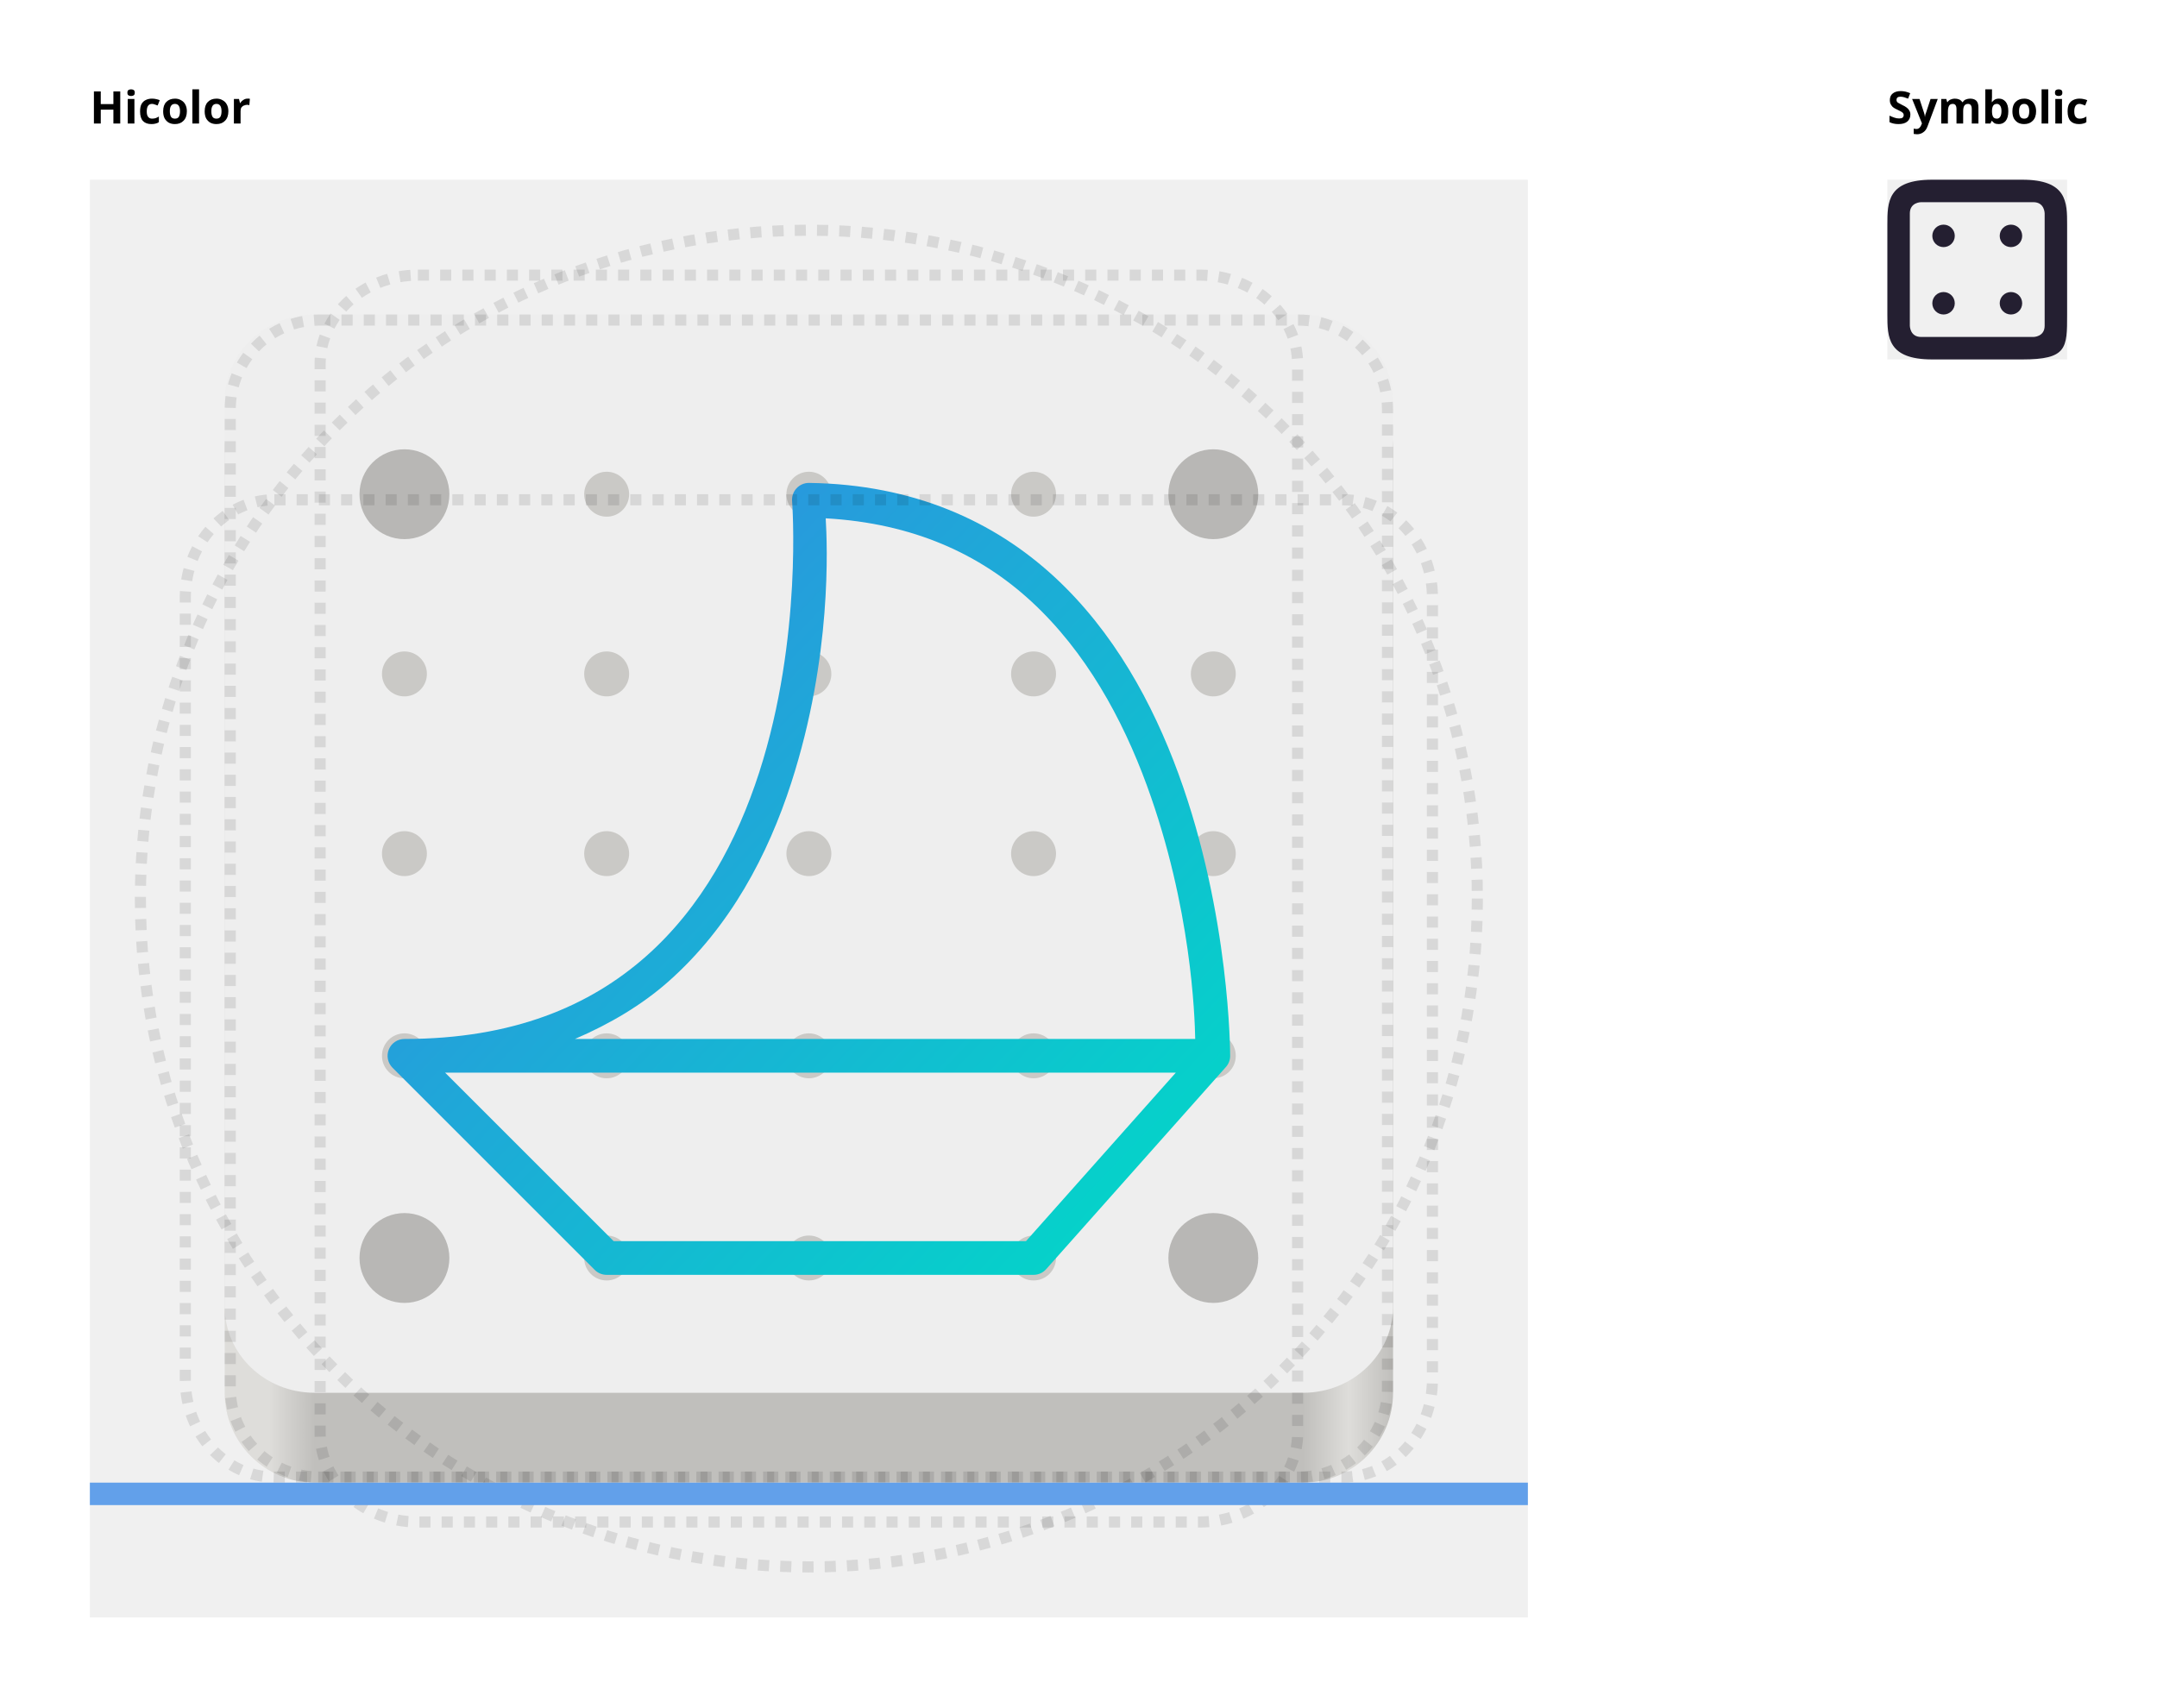
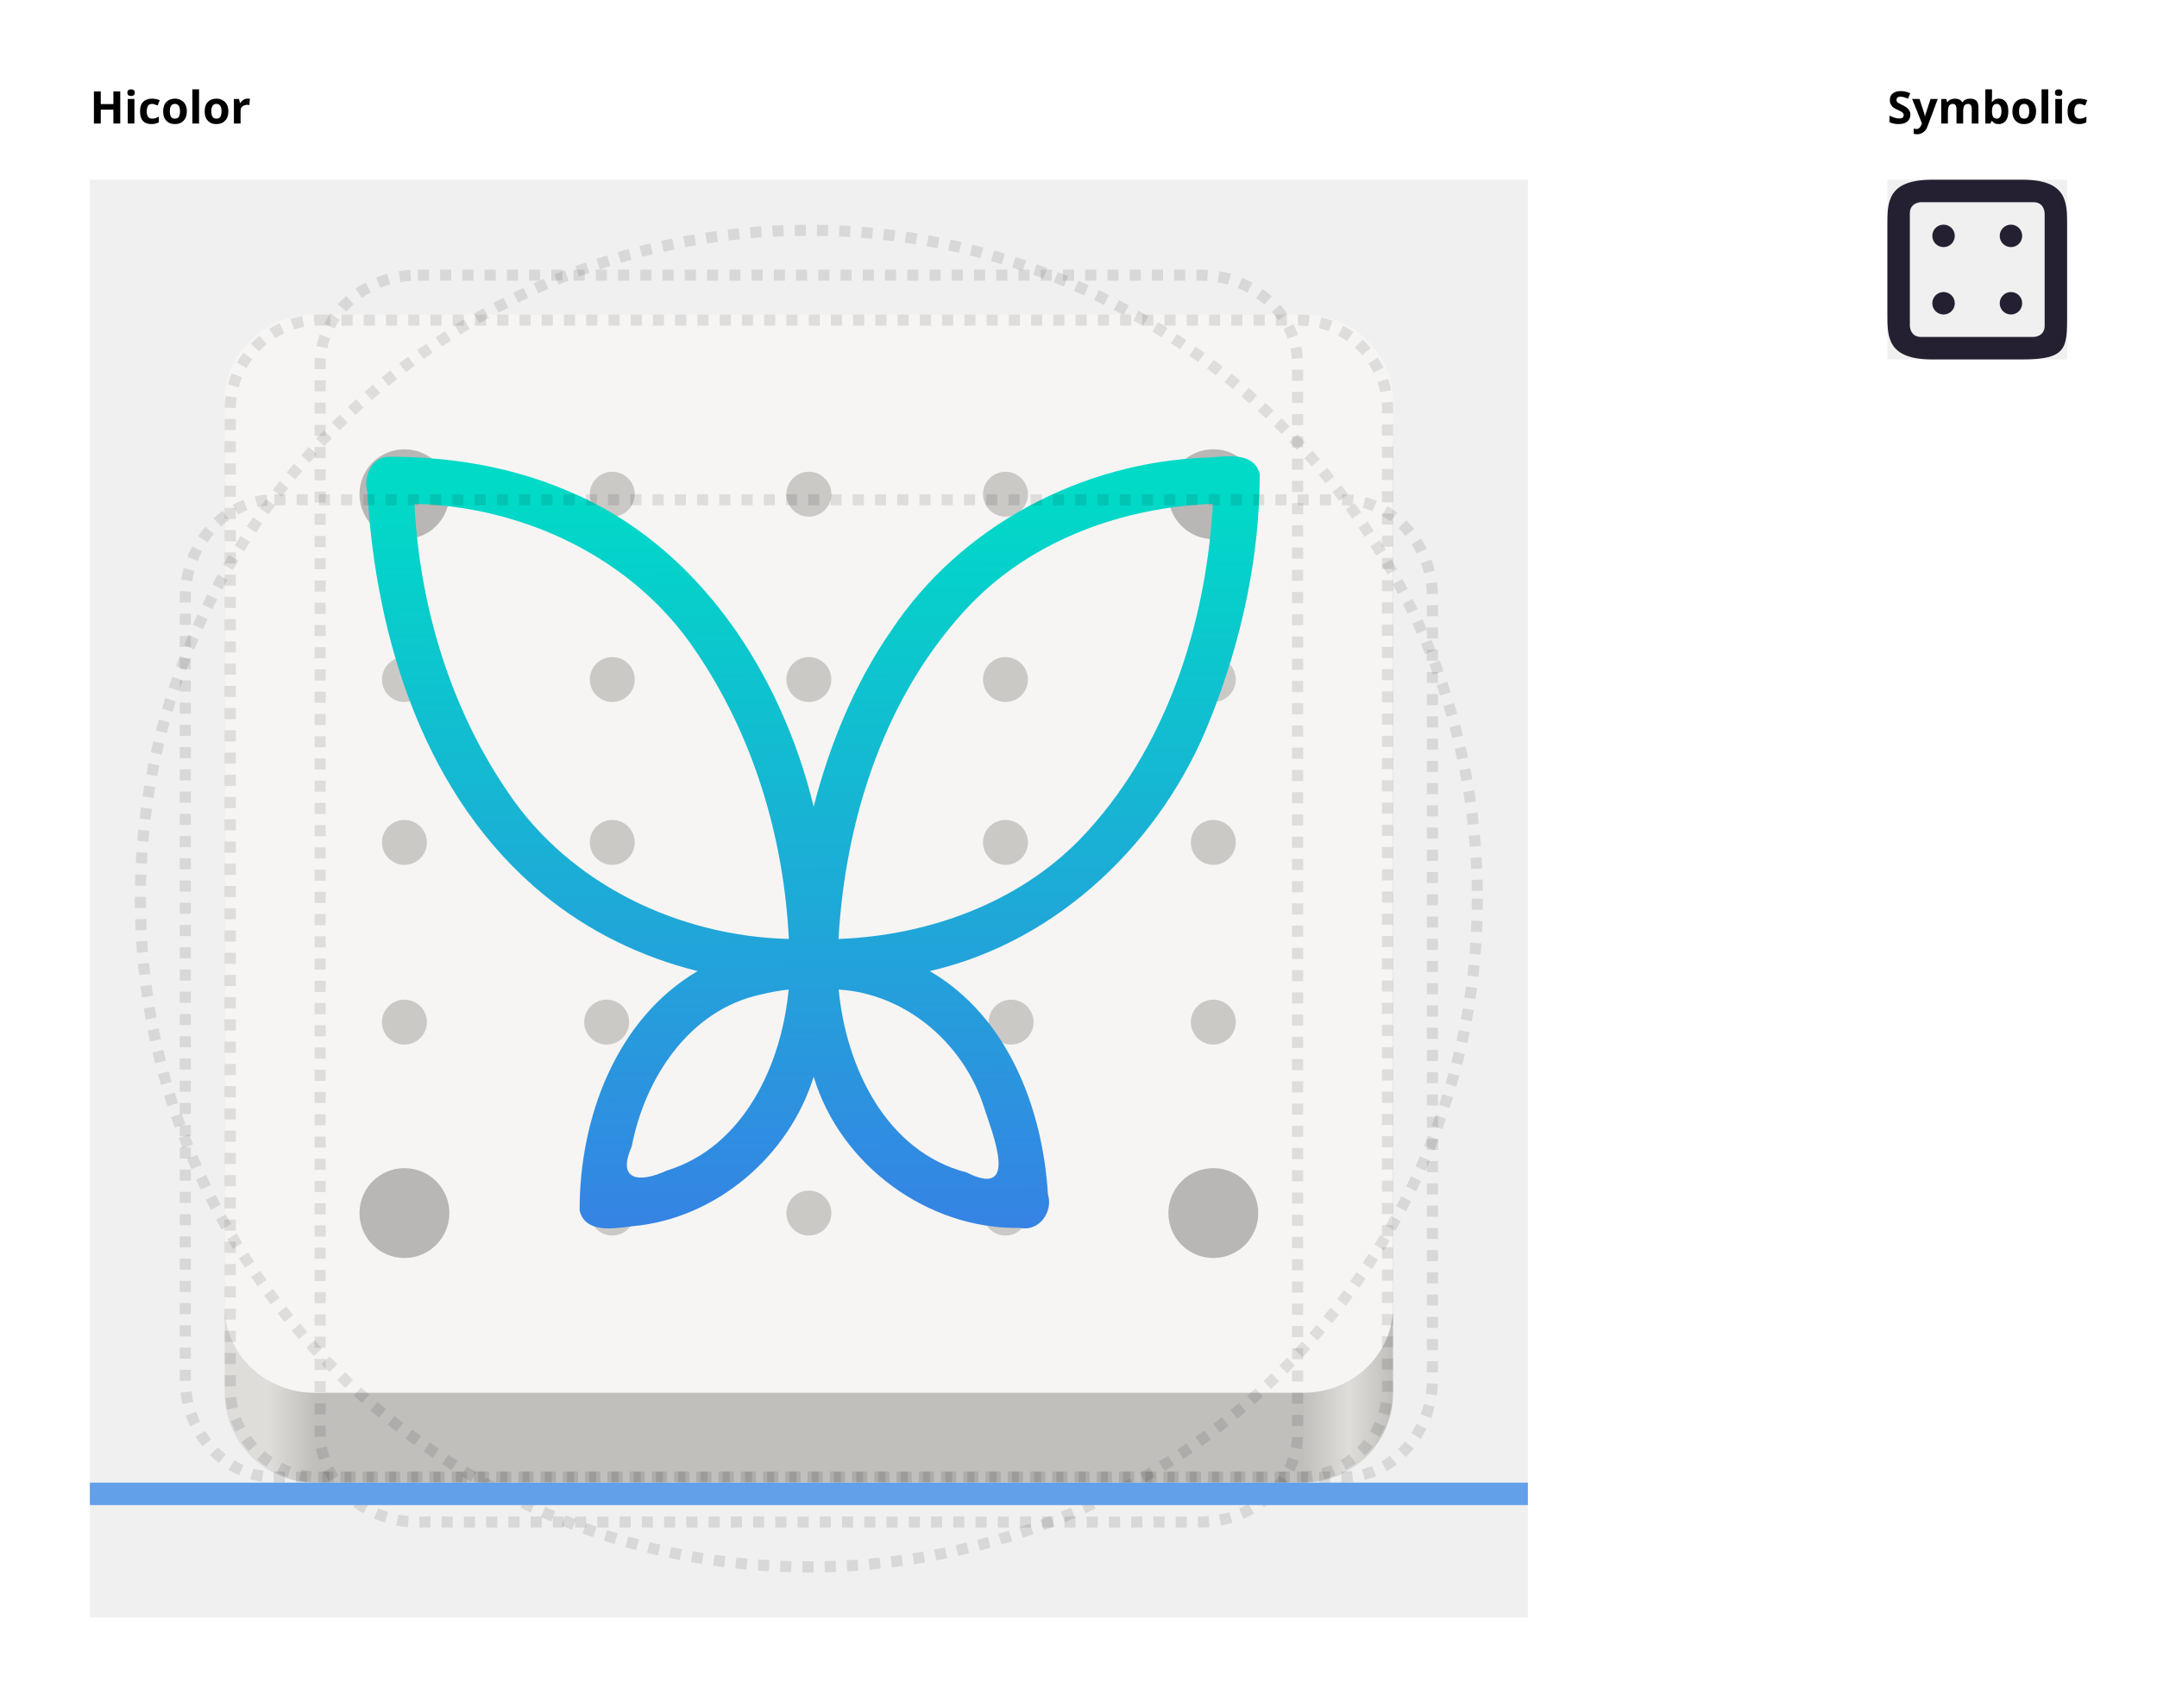
<svg xmlns="http://www.w3.org/2000/svg" xmlns:xlink="http://www.w3.org/1999/xlink" width="192" height="152" id="svg11300" version="1.0" style="display:inline;enable-background:new" viewBox="0 0 192 152">
  <defs id="defs3">
-     <linearGradient id="linearGradient1140">
-       <stop id="stop1136" offset="0" style="stop-color:#3584e4;stop-opacity:1" />
-       <stop id="stop1138" offset="1" style="stop-color:#00dac7;stop-opacity:1" />
-     </linearGradient>
-     <linearGradient id="2955" x2="1" gradientUnits="userSpaceOnUse" gradientTransform="matrix(0,6,-12,0,-64,209.9969)">
-       <stop stop-color="#C01C27" id="stop1104" style="stop-color:#00dac7;stop-opacity:1" />
-       <stop offset="1" stop-color="#E01B24" id="stop1106" style="stop-color:#a5d133;stop-opacity:1" />
+     <linearGradient id="linearGradient1248">
+       <stop style="stop-color:#00dac7;stop-opacity:1;" offset="0" id="stop1244" />
+       <stop style="stop-color:#3584e4;stop-opacity:1" offset="1" id="stop1246" />
    </linearGradient>
    <linearGradient xlink:href="#linearGradient1073" id="linearGradient1064" gradientUnits="userSpaceOnUse" gradientTransform="matrix(0.2321429,0,0,0.3289474,-8.56656,435.827)" x1="88.596" y1="-449.394" x2="536.596" y2="-449.394" />
    <linearGradient id="linearGradient1073">
      <stop style="stop-color:#deddda;stop-opacity:1" offset="0" id="stop1060" />
      <stop id="stop1062" offset="0.038" style="stop-color:#deddda;stop-opacity:1" />
      <stop style="stop-color:#c0bfbc;stop-opacity:1" offset="0.077" id="stop1064" />
      <stop id="stop1067" offset="0.923" style="stop-color:#c0bfbc;stop-opacity:1" />
      <stop style="stop-color:#deddda;stop-opacity:1" offset="0.962" id="stop1069" />
      <stop style="stop-color:#c0bfbc;stop-opacity:1" offset="1" id="stop1071" />
    </linearGradient>
-     <linearGradient y2="236" x2="96" y1="236" x1="32" gradientTransform="translate(604.8168,170.5864)" gradientUnits="userSpaceOnUse" id="linearGradient1099" xlink:href="#linearGradient1036" />
-     <linearGradient id="linearGradient1036">
-       <stop id="stop1032" offset="0" style="stop-color:#d5d3cf;stop-opacity:1;" />
-       <stop id="stop1034" offset="1" style="stop-color:#f6f5f4;stop-opacity:1" />
-     </linearGradient>
-     <radialGradient r="32" fy="-76" fx="-244" cy="-76" cx="-244" gradientTransform="matrix(0.8833333,0,0,0.8833333,-460.3502,463.1197)" gradientUnits="userSpaceOnUse" id="radialGradient1103" xlink:href="#linearGradient1069" />
-     <linearGradient id="linearGradient1069">
-       <stop id="stop1065" offset="0" style="stop-color:#d5d3cf;stop-opacity:1" />
-       <stop id="stop1067-1" offset="1" style="stop-color:#949390;stop-opacity:1" />
-     </linearGradient>
-     <linearGradient gradientUnits="userSpaceOnUse" y2="232" x2="64" y1="262.5" x1="64" id="linearGradient1027" xlink:href="#linearGradient1025" gradientTransform="translate(-470.5864,432.8168)" />
-     <linearGradient id="linearGradient1025">
-       <stop id="stop1021" offset="0" style="stop-color:#9a9996;stop-opacity:1" />
-       <stop id="stop1023" offset="1" style="stop-color:#77767b;stop-opacity:1" />
-     </linearGradient>
-     <clipPath clipPathUnits="userSpaceOnUse" id="clipPath1609-7">
-       <path id="path1611-5" d="m 252,116 28,-28 v -8 h -36 v 36 z" style="fill:#e74747;stroke:none;stroke-width:0.25px;stroke-linecap:butt;stroke-linejoin:miter;stroke-opacity:1" />
-     </clipPath>
-     <linearGradient id="linearGradient1697">
-       <stop id="stop1685" offset="0" style="stop-color:#deddda;stop-opacity:1" />
-       <stop style="stop-color:#eeeeec;stop-opacity:1" offset="0.045" id="stop1687" />
-       <stop id="stop1689" offset="0.091" style="stop-color:#deddda;stop-opacity:1" />
-       <stop style="stop-color:#deddda;stop-opacity:1" offset="0.909" id="stop1691" />
-       <stop id="stop1693" offset="0.955" style="stop-color:#eeeeec;stop-opacity:1" />
-       <stop id="stop1695" offset="1" style="stop-color:#c0bfbc;stop-opacity:1" />
-     </linearGradient>
-     <clipPath clipPathUnits="userSpaceOnUse" id="clipPath1289">
-       <path style="display:inline;opacity:1;vector-effect:none;fill:none;fill-opacity:1;stroke:#000000;stroke-width:4;stroke-linecap:round;stroke-linejoin:round;stroke-miterlimit:4;stroke-dasharray:none;stroke-dashoffset:0;stroke-opacity:1;marker:none;marker-start:none;marker-mid:none;marker-end:none;paint-order:normal;enable-background:new" d="m 64,-148 h 64 l 64,-64 64,64 h 192 c 17.728,0 32,14.272 32,32 v 288 c 0,17.728 -14.272,32 -32,32 H 256 l -64,-64 -64,64 H 64 C 46.272,204 32,189.728 32,172 v -288 c 0,-17.728 14.409,-34.199 32,-32 z" id="path1291" />
-     </clipPath>
-     <linearGradient id="2955-3" x2="1" gradientUnits="userSpaceOnUse" gradientTransform="matrix(0,6,-12,0,-64,209.9969)">
-       <stop stop-color="#C01C27" id="stop91-0-7-4" style="stop-color:#00dac7;stop-opacity:1" />
-       <stop offset="1" stop-color="#E01B24" id="stop93-2-5-7" style="stop-color:#a5d133;stop-opacity:1" />
-     </linearGradient>
-     <clipPath clipPathUnits="userSpaceOnUse" id="clipPath1609">
-       <path id="path1611" d="m 252,116 28,-28 v -8 h -36 v 36 z" style="fill:#e74747;stroke:none;stroke-width:0.25px;stroke-linecap:butt;stroke-linejoin:miter;stroke-opacity:1" />
-     </clipPath>
-     <linearGradient xlink:href="#linearGradient1140" id="linearGradient1161" x1="36" y1="44" x2="108" y2="112" gradientUnits="userSpaceOnUse" />
+     <linearGradient xlink:href="#linearGradient1248" id="linearGradient1250" x1="71.822" y1="43.805" x2="72.203" y2="108.537" gradientUnits="userSpaceOnUse" gradientTransform="translate(-8,156)" />
  </defs>
  <g id="layer1" style="display:inline" transform="translate(8,-156)">
    <g id="layer4" style="display:inline">
      <rect y="172" x="9.2651362e-08" height="128" width="128" id="hicolor" style="display:inline;overflow:visible;visibility:visible;fill:#f0f0f0;fill-opacity:0;fill-rule:nonzero;stroke:none;stroke-width:0.5;marker:none;enable-background:accumulate" />
      <rect style="display:inline;overflow:visible;visibility:visible;fill:#f0f0f0;fill-opacity:0;fill-rule:nonzero;stroke:none;stroke-width:0.5;marker:none;enable-background:accumulate" id="symbolic" width="16" height="16" x="160" y="172" />
    </g>
    <g id="layer2" style="display:inline">
      <g style="display:inline;fill:#000000;enable-background:new" transform="matrix(7.991171,0,0,8.003641,-167.7909,-4846.078)" id="g12027" />
      <rect style="display:inline;overflow:visible;visibility:visible;fill:#f0f0f0;fill-opacity:1;fill-rule:nonzero;stroke:none;stroke-width:0.5;marker:none;enable-background:accumulate" id="128" width="128" height="128" x="9.2651362e-08" y="172" />
      <g id="g883" style="fill:none;fill-opacity:0.251;stroke:#a579b3;stroke-opacity:1" transform="translate(-24,24)" />
      <g id="g900" style="fill:none;fill-opacity:0.251;stroke:#a579b3;stroke-opacity:1" transform="translate(-24,24)" />
      <rect y="172" x="160" height="16" width="16" id="16" style="display:inline;overflow:visible;visibility:visible;fill:#f0f0f0;fill-opacity:1;fill-rule:nonzero;stroke:none;stroke-width:0.5;marker:none;enable-background:accumulate" />
      <text xml:space="preserve" style="font-style:normal;font-variant:normal;font-weight:bold;font-stretch:normal;font-size:4px;line-height:125%;font-family:Cantarell;-inkscape-font-specification:'Cantarell, Bold';text-align:start;writing-mode:lr-tb;text-anchor:start;display:inline;fill:#000000;fill-opacity:1;stroke:none;stroke-width:0.333;enable-background:new" x="0" y="167" id="text863">
        <tspan style="font-size:4px;stroke-width:0.333" id="tspan861" x="0" y="167">Hicolor</tspan>
      </text>
      <text id="text867" y="167" x="160" style="font-style:normal;font-variant:normal;font-weight:bold;font-stretch:normal;font-size:4px;line-height:125%;font-family:Cantarell;-inkscape-font-specification:'Cantarell, Bold';text-align:start;writing-mode:lr-tb;text-anchor:start;display:inline;fill:#000000;fill-opacity:1;stroke:none;stroke-width:0.333;enable-background:new" xml:space="preserve">
        <tspan y="167" x="160" id="tspan865" style="font-size:4px;stroke-width:0.333">Symbolic</tspan>
      </text>
    </g>
    <g id="layer9" style="display:inline">
      <circle style="display:inline;fill:#deddda;fill-opacity:1;stroke:none;stroke-width:1;stroke-linecap:round;stroke-linejoin:round;enable-background:new" id="path1288-2-0-3" cx="46" cy="232" r="2" />
      <rect style="display:inline;vector-effect:none;fill:url(#linearGradient1064);fill-opacity:1;stroke:none;stroke-width:0.25;stroke-linecap:butt;stroke-linejoin:miter;stroke-miterlimit:4;stroke-dasharray:none;stroke-dashoffset:0;stroke-opacity:1;marker:none;marker-start:none;marker-mid:none;marker-end:none;paint-order:normal;enable-background:new" id="rect1048" width="104" height="100" x="12" y="188" rx="8" ry="8" />
-       <rect ry="7.68" rx="8" y="184" x="12" height="96" width="104" id="rect929-36-9" style="display:inline;vector-effect:none;fill:#eeeeee;fill-opacity:1;stroke:none;stroke-width:0.245;stroke-linecap:butt;stroke-linejoin:miter;stroke-miterlimit:4;stroke-dasharray:none;stroke-dashoffset:0;stroke-opacity:1;marker:none;marker-start:none;marker-mid:none;marker-end:none;paint-order:normal;enable-background:new" />
+       <rect ry="7.68" rx="8" y="184" x="12" height="96" width="104" id="rect929-36-9" style="display:inline;vector-effect:none;fill:#f6f5f4;fill-opacity:1;stroke:none;stroke-width:0.245;stroke-linecap:butt;stroke-linejoin:miter;stroke-miterlimit:4;stroke-dasharray:none;stroke-dashoffset:0;stroke-opacity:1;marker:none;marker-start:none;marker-mid:none;marker-end:none;paint-order:normal;enable-background:new" />
      <circle style="fill:#b8b7b5;fill-opacity:1;stroke:none;stroke-width:2;stroke-linecap:round;stroke-linejoin:round" id="path1288" cx="28" cy="200" r="4" />
      <circle style="display:inline;fill:#b8b7b5;fill-opacity:1;stroke:none;stroke-width:2;stroke-linecap:round;stroke-linejoin:round;enable-background:new" id="path1288-6" cx="100" cy="200" r="4" />
-       <circle style="display:inline;fill:#b8b7b5;fill-opacity:1;stroke:none;stroke-width:2;stroke-linecap:round;stroke-linejoin:round;enable-background:new" id="path1288-62" cx="100" cy="268" r="4" />
-       <circle style="display:inline;fill:#b8b7b5;fill-opacity:1;stroke:none;stroke-width:2;stroke-linecap:round;stroke-linejoin:round;enable-background:new" id="path1288-1" cx="28" cy="268" r="4" />
-       <circle style="display:inline;fill:#cac9c6;fill-opacity:1;stroke:none;stroke-width:1;stroke-linecap:round;stroke-linejoin:round;enable-background:new" id="path1288-2" cx="28" cy="250" r="2" />
-       <circle style="display:inline;fill:#cac9c6;fill-opacity:1;stroke:none;stroke-width:1;stroke-linecap:round;stroke-linejoin:round;enable-background:new" id="path1288-2-7" cx="46" cy="250" r="2" />
-       <circle style="display:inline;fill:#cac9c6;fill-opacity:1;stroke:none;stroke-width:1;stroke-linecap:round;stroke-linejoin:round;enable-background:new" id="path1288-2-0" cx="28" cy="232" r="2" />
-       <circle style="display:inline;fill:#cac9c6;fill-opacity:1;stroke:none;stroke-width:1;stroke-linecap:round;stroke-linejoin:round;enable-background:new" id="path1288-2-9" cx="64" cy="250" r="2" />
-       <circle style="display:inline;fill:#cac9c6;fill-opacity:1;stroke:none;stroke-width:1;stroke-linecap:round;stroke-linejoin:round;enable-background:new" id="path1288-2-3" cx="46" cy="268" r="2" />
-       <circle style="display:inline;fill:#cac9c6;fill-opacity:1;stroke:none;stroke-width:1;stroke-linecap:round;stroke-linejoin:round;enable-background:new" id="path1288-2-6" cx="84" cy="268" r="2" />
-       <circle style="display:inline;fill:#cac9c6;fill-opacity:1;stroke:none;stroke-width:1;stroke-linecap:round;stroke-linejoin:round;enable-background:new" id="path1288-2-06" cx="84" cy="250" r="2" />
-       <circle style="display:inline;fill:#cac9c6;fill-opacity:1;stroke:none;stroke-width:1;stroke-linecap:round;stroke-linejoin:round;enable-background:new" id="path1288-2-2" cx="100" cy="250" r="2" />
-       <circle style="display:inline;fill:#cac9c6;fill-opacity:1;stroke:none;stroke-width:1;stroke-linecap:round;stroke-linejoin:round;enable-background:new" id="path1288-2-61" cx="84" cy="232" r="2" />
-       <circle style="display:inline;fill:#cac9c6;fill-opacity:1;stroke:none;stroke-width:1;stroke-linecap:round;stroke-linejoin:round;enable-background:new" id="path1288-2-8" cx="84" cy="216" r="2" />
-       <circle style="display:inline;fill:#cac9c6;fill-opacity:1;stroke:none;stroke-width:1;stroke-linecap:round;stroke-linejoin:round;enable-background:new" id="path1288-2-79" cx="64" cy="216" r="2" />
-       <circle style="display:inline;fill:#cac9c6;fill-opacity:1;stroke:none;stroke-width:1;stroke-linecap:round;stroke-linejoin:round;enable-background:new" id="path1288-2-20" cx="46" cy="216" r="2" />
-       <circle style="display:inline;fill:#cac9c6;fill-opacity:1;stroke:none;stroke-width:1;stroke-linecap:round;stroke-linejoin:round;enable-background:new" id="path1288-2-23" cx="28" cy="216" r="2" />
-       <circle style="display:inline;fill:#cac9c6;fill-opacity:1;stroke:none;stroke-width:1;stroke-linecap:round;stroke-linejoin:round;enable-background:new" id="path1288-2-75" cx="46" cy="200" r="2" />
-       <circle style="display:inline;fill:#cac9c6;fill-opacity:1;stroke:none;stroke-width:1;stroke-linecap:round;stroke-linejoin:round;enable-background:new" id="path1288-2-92" cx="84" cy="200" r="2" />
-       <circle style="display:inline;fill:#cac9c6;fill-opacity:1;stroke:none;stroke-width:1;stroke-linecap:round;stroke-linejoin:round;enable-background:new" id="path1288-2-28" cx="100" cy="216" r="2" />
+       <circle style="display:inline;fill:#b8b7b5;fill-opacity:1;stroke:none;stroke-width:2;stroke-linecap:round;stroke-linejoin:round;enable-background:new" id="path1288-62" cx="100" cy="264" r="4" />
+       <circle style="display:inline;fill:#b8b7b5;fill-opacity:1;stroke:none;stroke-width:2;stroke-linecap:round;stroke-linejoin:round;enable-background:new" id="path1288-1" cx="28" cy="264" r="4" />
+       <circle style="display:inline;fill:#cac9c6;fill-opacity:1;stroke:none;stroke-width:1;stroke-linecap:round;stroke-linejoin:round;enable-background:new" id="path1288-2" cx="28" cy="247" r="2" />
+       <circle style="display:inline;fill:#cac9c6;fill-opacity:1;stroke:none;stroke-width:1;stroke-linecap:round;stroke-linejoin:round;enable-background:new" id="path1288-2-7" cx="46" cy="247" r="2" />
+       <circle style="display:inline;fill:#cac9c6;fill-opacity:1;stroke:none;stroke-width:1;stroke-linecap:round;stroke-linejoin:round;enable-background:new" id="path1288-2-0" cx="28" cy="231" r="2" />
+       <circle style="display:inline;fill:#cac9c6;fill-opacity:1;stroke:none;stroke-width:1;stroke-linecap:round;stroke-linejoin:round;enable-background:new" id="path1288-2-9" cx="64" cy="247" r="2" />
+       <circle style="display:inline;fill:#cac9c6;fill-opacity:1;stroke:none;stroke-width:1;stroke-linecap:round;stroke-linejoin:round;enable-background:new" id="path1288-2-3" cx="46.5" cy="264" r="2" />
+       <circle style="display:inline;fill:#cac9c6;fill-opacity:1;stroke:none;stroke-width:1;stroke-linecap:round;stroke-linejoin:round;enable-background:new" id="path1288-2-6" cx="81.5" cy="264" r="2" />
+       <circle style="display:inline;fill:#cac9c6;fill-opacity:1;stroke:none;stroke-width:1;stroke-linecap:round;stroke-linejoin:round;enable-background:new" id="path1288-2-06" cx="82" cy="247" r="2" />
+       <circle style="display:inline;fill:#cac9c6;fill-opacity:1;stroke:none;stroke-width:1;stroke-linecap:round;stroke-linejoin:round;enable-background:new" id="path1288-2-2" cx="100" cy="247" r="2" />
+       <circle style="display:inline;fill:#cac9c6;fill-opacity:1;stroke:none;stroke-width:1;stroke-linecap:round;stroke-linejoin:round;enable-background:new" id="path1288-2-61" cx="81.5" cy="231" r="2" />
+       <circle style="display:inline;fill:#cac9c6;fill-opacity:1;stroke:none;stroke-width:1;stroke-linecap:round;stroke-linejoin:round;enable-background:new" id="path1288-2-8" cx="81.5" cy="216.5" r="2" />
+       <circle style="display:inline;fill:#cac9c6;fill-opacity:1;stroke:none;stroke-width:1;stroke-linecap:round;stroke-linejoin:round;enable-background:new" id="path1288-2-79" cx="64" cy="216.5" r="2" />
+       <circle style="display:inline;fill:#cac9c6;fill-opacity:1;stroke:none;stroke-width:1;stroke-linecap:round;stroke-linejoin:round;enable-background:new" id="path1288-2-20" cx="46.5" cy="216.5" r="2" />
+       <circle style="display:inline;fill:#cac9c6;fill-opacity:1;stroke:none;stroke-width:1;stroke-linecap:round;stroke-linejoin:round;enable-background:new" id="path1288-2-23" cx="28" cy="216.5" r="2" />
+       <circle style="display:inline;fill:#cac9c6;fill-opacity:1;stroke:none;stroke-width:1;stroke-linecap:round;stroke-linejoin:round;enable-background:new" id="path1288-2-75" cx="46.5" cy="200" r="2" />
+       <circle style="display:inline;fill:#cac9c6;fill-opacity:1;stroke:none;stroke-width:1;stroke-linecap:round;stroke-linejoin:round;enable-background:new" id="path1288-2-92" cx="81.5" cy="200" r="2" />
+       <circle style="display:inline;fill:#cac9c6;fill-opacity:1;stroke:none;stroke-width:1;stroke-linecap:round;stroke-linejoin:round;enable-background:new" id="path1288-2-28" cx="100" cy="216.5" r="2" />
      <path id="rect1528" style="fill:#241f31;fill-opacity:1;stroke:none;stroke-width:2;stroke-linecap:round;stroke-linejoin:round" d="m 172,16 c -4,0 -4,2 -4,4 v 8 c 0,2 0,4 4,4 h 8 c 4,0 4,-1 4,-4 v -8 c 0,-2 0,-4 -4,-4 z m -1,2 h 10 c 1,0 1,1 1,1 v 10 c 0,1 -1,1 -1,1 h -10 c -1,0 -1,-1 -1,-1 V 19 c 0,-1 1,-1 1,-1 z" transform="translate(-8,156)" />
      <circle style="fill:#241f31;fill-opacity:1;stroke:none;stroke-width:2;stroke-linecap:round;stroke-linejoin:round" id="path1533" cx="165" cy="177" r="1" />
      <circle style="fill:#241f31;fill-opacity:1;stroke:none;stroke-width:2;stroke-linecap:round;stroke-linejoin:round" id="path1535" cx="171" cy="177" r="1" />
      <circle style="fill:#241f31;fill-opacity:1;stroke:none;stroke-width:2;stroke-linecap:round;stroke-linejoin:round" id="path1537" cx="165" cy="183" r="1" />
      <circle style="fill:#241f31;fill-opacity:1;stroke:none;stroke-width:2;stroke-linecap:round;stroke-linejoin:round" id="path1539" cx="171" cy="183" r="1" />
-       <circle style="display:inline;fill:#cac9c6;fill-opacity:1;stroke:none;stroke-width:1;stroke-linecap:round;stroke-linejoin:round;enable-background:new" id="path1288-2-0-6" cx="100" cy="232" r="2" />
-       <circle style="display:inline;fill:#cac9c6;fill-opacity:1;stroke:none;stroke-width:1;stroke-linecap:round;stroke-linejoin:round;enable-background:new" id="path1288-2-0-7" cx="46" cy="232" r="2" />
-       <circle style="display:inline;fill:#cac9c6;fill-opacity:1;stroke:none;stroke-width:1;stroke-linecap:round;stroke-linejoin:round;enable-background:new" id="path1288-2-0-5" cx="64" cy="232" r="2" />
+       <circle style="display:inline;fill:#cac9c6;fill-opacity:1;stroke:none;stroke-width:1;stroke-linecap:round;stroke-linejoin:round;enable-background:new" id="path1288-2-0-6" cx="100" cy="231" r="2" />
+       <circle style="display:inline;fill:#cac9c6;fill-opacity:1;stroke:none;stroke-width:1;stroke-linecap:round;stroke-linejoin:round;enable-background:new" id="path1288-2-0-7" cx="46.5" cy="231" r="2" />
+       <circle style="display:inline;fill:#cac9c6;fill-opacity:1;stroke:none;stroke-width:1;stroke-linecap:round;stroke-linejoin:round;enable-background:new" id="path1288-2-0-5" cx="64" cy="231" r="2" />
      <circle style="display:inline;fill:#cac9c6;fill-opacity:1;stroke:none;stroke-width:1;stroke-linecap:round;stroke-linejoin:round;enable-background:new" id="path1288-2-0-35" cx="64" cy="200" r="2" />
-       <circle style="display:inline;fill:#cac9c6;fill-opacity:1;stroke:none;stroke-width:1;stroke-linecap:round;stroke-linejoin:round;enable-background:new" id="path1288-2-0-62" cx="64" cy="268" r="2" />
-       <path id="path1142" style="color:#000000;font-style:normal;font-variant:normal;font-weight:normal;font-stretch:normal;font-size:medium;line-height:normal;font-family:sans-serif;font-variant-ligatures:normal;font-variant-position:normal;font-variant-caps:normal;font-variant-numeric:normal;font-variant-alternates:normal;font-variant-east-asian:normal;font-feature-settings:normal;font-variation-settings:normal;text-indent:0;text-align:start;text-decoration:none;text-decoration-line:none;text-decoration-style:solid;text-decoration-color:#000000;letter-spacing:normal;word-spacing:normal;text-transform:none;writing-mode:lr-tb;direction:ltr;text-orientation:mixed;dominant-baseline:auto;baseline-shift:baseline;text-anchor:start;white-space:normal;shape-padding:0;shape-margin:0;inline-size:0;clip-rule:nonzero;display:inline;overflow:visible;visibility:visible;isolation:auto;mix-blend-mode:normal;color-interpolation:sRGB;color-interpolation-filters:linearRGB;solid-color:#000000;solid-opacity:1;vector-effect:none;fill:url(#linearGradient1161);fill-opacity:1;fill-rule:nonzero;stroke:none;stroke-linecap:round;stroke-linejoin:round;stroke-miterlimit:4;stroke-dasharray:none;stroke-dashoffset:0;stroke-opacity:1;color-rendering:auto;image-rendering:auto;shape-rendering:auto;text-rendering:auto;enable-background:accumulate;stop-color:#000000;stop-opacity:1;opacity:1" d="M 72.021 42.994 A 1.5 1.5 0 0 0 70.506 44.615 C 70.506 44.615 71.46 56.759 67.572 68.787 C 65.629 74.801 62.49 80.734 57.506 85.141 C 52.521 89.547 45.691 92.5 36 92.5 A 1.5 1.5 0 0 0 34.939 95.061 L 52.939 113.061 A 1.5 1.5 0 0 0 54 113.5 L 92 113.5 A 1.5 1.5 0 0 0 93.121 112.996 L 109.092 95.029 L 109.102 95.02 A 1.5 1.5 0 0 0 109.121 94.996 A 1.5 1.5 0 0 0 109.168 94.941 A 1.5 1.5 0 0 0 109.188 94.916 A 1.5 1.5 0 0 0 109.189 94.912 A 1.5 1.5 0 0 0 109.246 94.834 A 1.5 1.5 0 0 0 109.285 94.771 A 1.5 1.5 0 0 0 109.301 94.746 A 1.5 1.5 0 0 0 109.336 94.682 A 1.5 1.5 0 0 0 109.35 94.654 A 1.5 1.5 0 0 0 109.379 94.59 A 1.5 1.5 0 0 0 109.391 94.561 A 1.5 1.5 0 0 0 109.416 94.492 A 1.5 1.5 0 0 0 109.426 94.463 A 1.5 1.5 0 0 0 109.447 94.395 A 1.5 1.5 0 0 0 109.455 94.365 A 1.5 1.5 0 0 0 109.471 94.295 A 1.5 1.5 0 0 0 109.477 94.264 A 1.5 1.5 0 0 0 109.479 94.252 A 1.5 1.5 0 0 0 109.49 94.162 A 1.5 1.5 0 0 0 109.498 94.059 A 1.5 1.5 0 0 0 109.5 94 C 109.5 94 109.498 93.958 109.498 93.957 C 109.498 93.833 109.495 81.47 104.908 68.918 C 102.603 62.61 99.131 56.222 93.828 51.336 C 88.525 46.45 81.362 43.123 72.021 42.994 z M 73.498 46.146 C 81.346 46.589 87.277 49.378 91.797 53.543 C 96.619 57.986 99.897 63.941 102.092 69.947 C 106.044 80.763 106.346 90.447 106.389 92.5 L 51.176 92.5 C 54.33 91.143 57.153 89.458 59.494 87.389 C 65.01 82.513 68.371 76.071 70.428 69.709 C 74.079 58.412 73.637 48.519 73.498 46.146 z M 39.621 95.5 L 104.66 95.5 L 91.326 110.5 L 54.621 110.5 L 39.621 95.5 z " transform="translate(-8,156)" />
+       <circle style="display:inline;fill:#cac9c6;fill-opacity:1;stroke:none;stroke-width:1;stroke-linecap:round;stroke-linejoin:round;enable-background:new" id="path1288-2-0-62" cx="64" cy="264" r="2" />
+       <path id="path1218" style="color:#000000;font-style:normal;font-variant:normal;font-weight:normal;font-stretch:normal;font-size:medium;line-height:normal;font-family:sans-serif;font-variant-ligatures:normal;font-variant-position:normal;font-variant-caps:normal;font-variant-numeric:normal;font-variant-alternates:normal;font-variant-east-asian:normal;font-feature-settings:normal;font-variation-settings:normal;text-indent:0;text-align:start;text-decoration:none;text-decoration-line:none;text-decoration-style:solid;text-decoration-color:#000000;letter-spacing:normal;word-spacing:normal;text-transform:none;writing-mode:lr-tb;direction:ltr;text-orientation:mixed;dominant-baseline:auto;baseline-shift:baseline;text-anchor:start;white-space:normal;shape-padding:0;shape-margin:0;inline-size:0;clip-rule:nonzero;display:inline;overflow:visible;visibility:visible;opacity:1;isolation:auto;mix-blend-mode:normal;color-interpolation:sRGB;color-interpolation-filters:linearRGB;solid-color:#000000;solid-opacity:1;vector-effect:none;fill:url(#linearGradient1250);fill-opacity:1;fill-rule:nonzero;stroke:none;stroke-linecap:round;stroke-linejoin:round;stroke-miterlimit:10;stroke-dasharray:none;stroke-dashoffset:0;stroke-opacity:1;color-rendering:auto;image-rendering:auto;shape-rendering:auto;text-rendering:auto;enable-background:accumulate;stop-color:#000000;stop-opacity:1" d="m 26.684,196.666 c -1.581,-0.047 -2.375,1.754 -1.988,3.118 0.774,13.21 5.135,27.212 15.698,35.867 3.977,3.267 8.713,5.573 13.703,6.805 -7.312,4.306 -10.534,13.196 -10.502,21.329 0.524,2.087 3.151,1.568 4.709,1.386 7.431,-0.665 13.938,-6.243 16.122,-13.308 2.372,7.876 10.157,13.615 18.398,13.46 1.686,0.342 2.939,-1.452 2.455,-3 -0.469,-7.67 -3.591,-15.837 -10.523,-19.867 11.492,-2.628 20.762,-11.639 24.99,-22.474 2.748,-6.901 4.383,-14.34 4.386,-21.773 -0.514,-2.077 -3.109,-1.546 -4.662,-1.47 -11.117,0.371 -21.957,6.065 -28.13,15.392 -3.28,4.726 -5.478,10.129 -6.914,15.68 C 61.552,215.936 54.112,204.471 42.484,199.682 37.51,197.555 32.075,196.661 26.684,196.666 Z m 2.209,4.189 c 9.719,0.234 19.437,4.812 24.943,12.977 5.19,7.541 7.929,16.656 8.381,25.763 -9.719,-0.234 -19.437,-4.811 -24.943,-12.976 -5.184,-7.518 -7.935,-16.685 -8.381,-25.765 z m 71.068,0 c -0.61,10.806 -4.195,21.925 -11.811,29.848 -5.592,5.745 -13.604,8.598 -21.513,8.892 0.611,-10.806 4.196,-21.924 11.811,-29.847 5.604,-5.757 13.591,-8.589 21.513,-8.893 z m -37.764,43.246 c -0.612,6.65 -3.984,14.015 -10.841,16.113 -2.478,1.145 -4.466,0.882 -3.125,-2.131 1.154,-6.063 5.118,-12.191 11.507,-13.542 0.808,-0.204 1.631,-0.347 2.459,-0.441 z m 4.457,0 c 5.98,0.37 11.083,4.777 12.904,10.386 0.805,2.504 3.206,8.283 -1.513,5.897 -7.206,-1.859 -10.748,-9.444 -11.391,-16.283 z" />
    </g>
    <g id="layer3" style="display:inline">
      <circle cx="64" cy="236" r="59.504" id="circle2892" style="display:inline;opacity:0.1;vector-effect:none;fill:none;fill-opacity:1;stroke:#000000;stroke-width:0.99;stroke-linecap:butt;stroke-linejoin:miter;stroke-miterlimit:4;stroke-dasharray:0.99, 0.99;stroke-dashoffset:0;stroke-opacity:1;marker:none;marker-start:none;marker-mid:none;marker-end:none;paint-order:normal;enable-background:new" />
      <rect ry="7.929" rx="8.701" y="180.495" x="20.495" height="111.01" width="87.01" id="rect2894" style="display:inline;opacity:0.1;vector-effect:none;fill:none;fill-opacity:1;stroke:#000000;stroke-width:0.99;stroke-linecap:butt;stroke-linejoin:miter;stroke-miterlimit:4;stroke-dasharray:0.99, 0.99;stroke-dashoffset:0;stroke-opacity:1;marker:none;marker-start:none;marker-mid:none;marker-end:none;paint-order:normal;enable-background:new" />
      <rect ry="7.924" rx="7.924" y="184.495" x="12.495" height="103.01" width="103.01" id="rect2896" style="display:inline;opacity:0.1;vector-effect:none;fill:none;fill-opacity:1;stroke:#000000;stroke-width:0.99;stroke-linecap:butt;stroke-linejoin:miter;stroke-miterlimit:4;stroke-dasharray:0.99, 0.99;stroke-dashoffset:0;stroke-opacity:1;marker:none;marker-start:none;marker-mid:none;marker-end:none;paint-order:normal;enable-background:new" />
      <rect ry="8.701" rx="7.929" y="200.495" x="8.495" height="87.01" width="111.01" id="rect2898" style="display:inline;opacity:0.1;vector-effect:none;fill:none;fill-opacity:1;stroke:#000000;stroke-width:0.99;stroke-linecap:butt;stroke-linejoin:miter;stroke-miterlimit:4;stroke-dasharray:0.99, 0.99;stroke-dashoffset:0;stroke-opacity:1;marker:none;marker-start:none;marker-mid:none;marker-end:none;paint-order:normal;enable-background:new" />
      <path id="path2900" d="M 2.6203015e-5,289 H 128" style="display:inline;fill:none;stroke:#62a0ea;stroke-width:2;stroke-linecap:butt;stroke-linejoin:miter;stroke-miterlimit:4;stroke-dasharray:none;stroke-opacity:1;enable-background:new" />
    </g>
  </g>
</svg>
